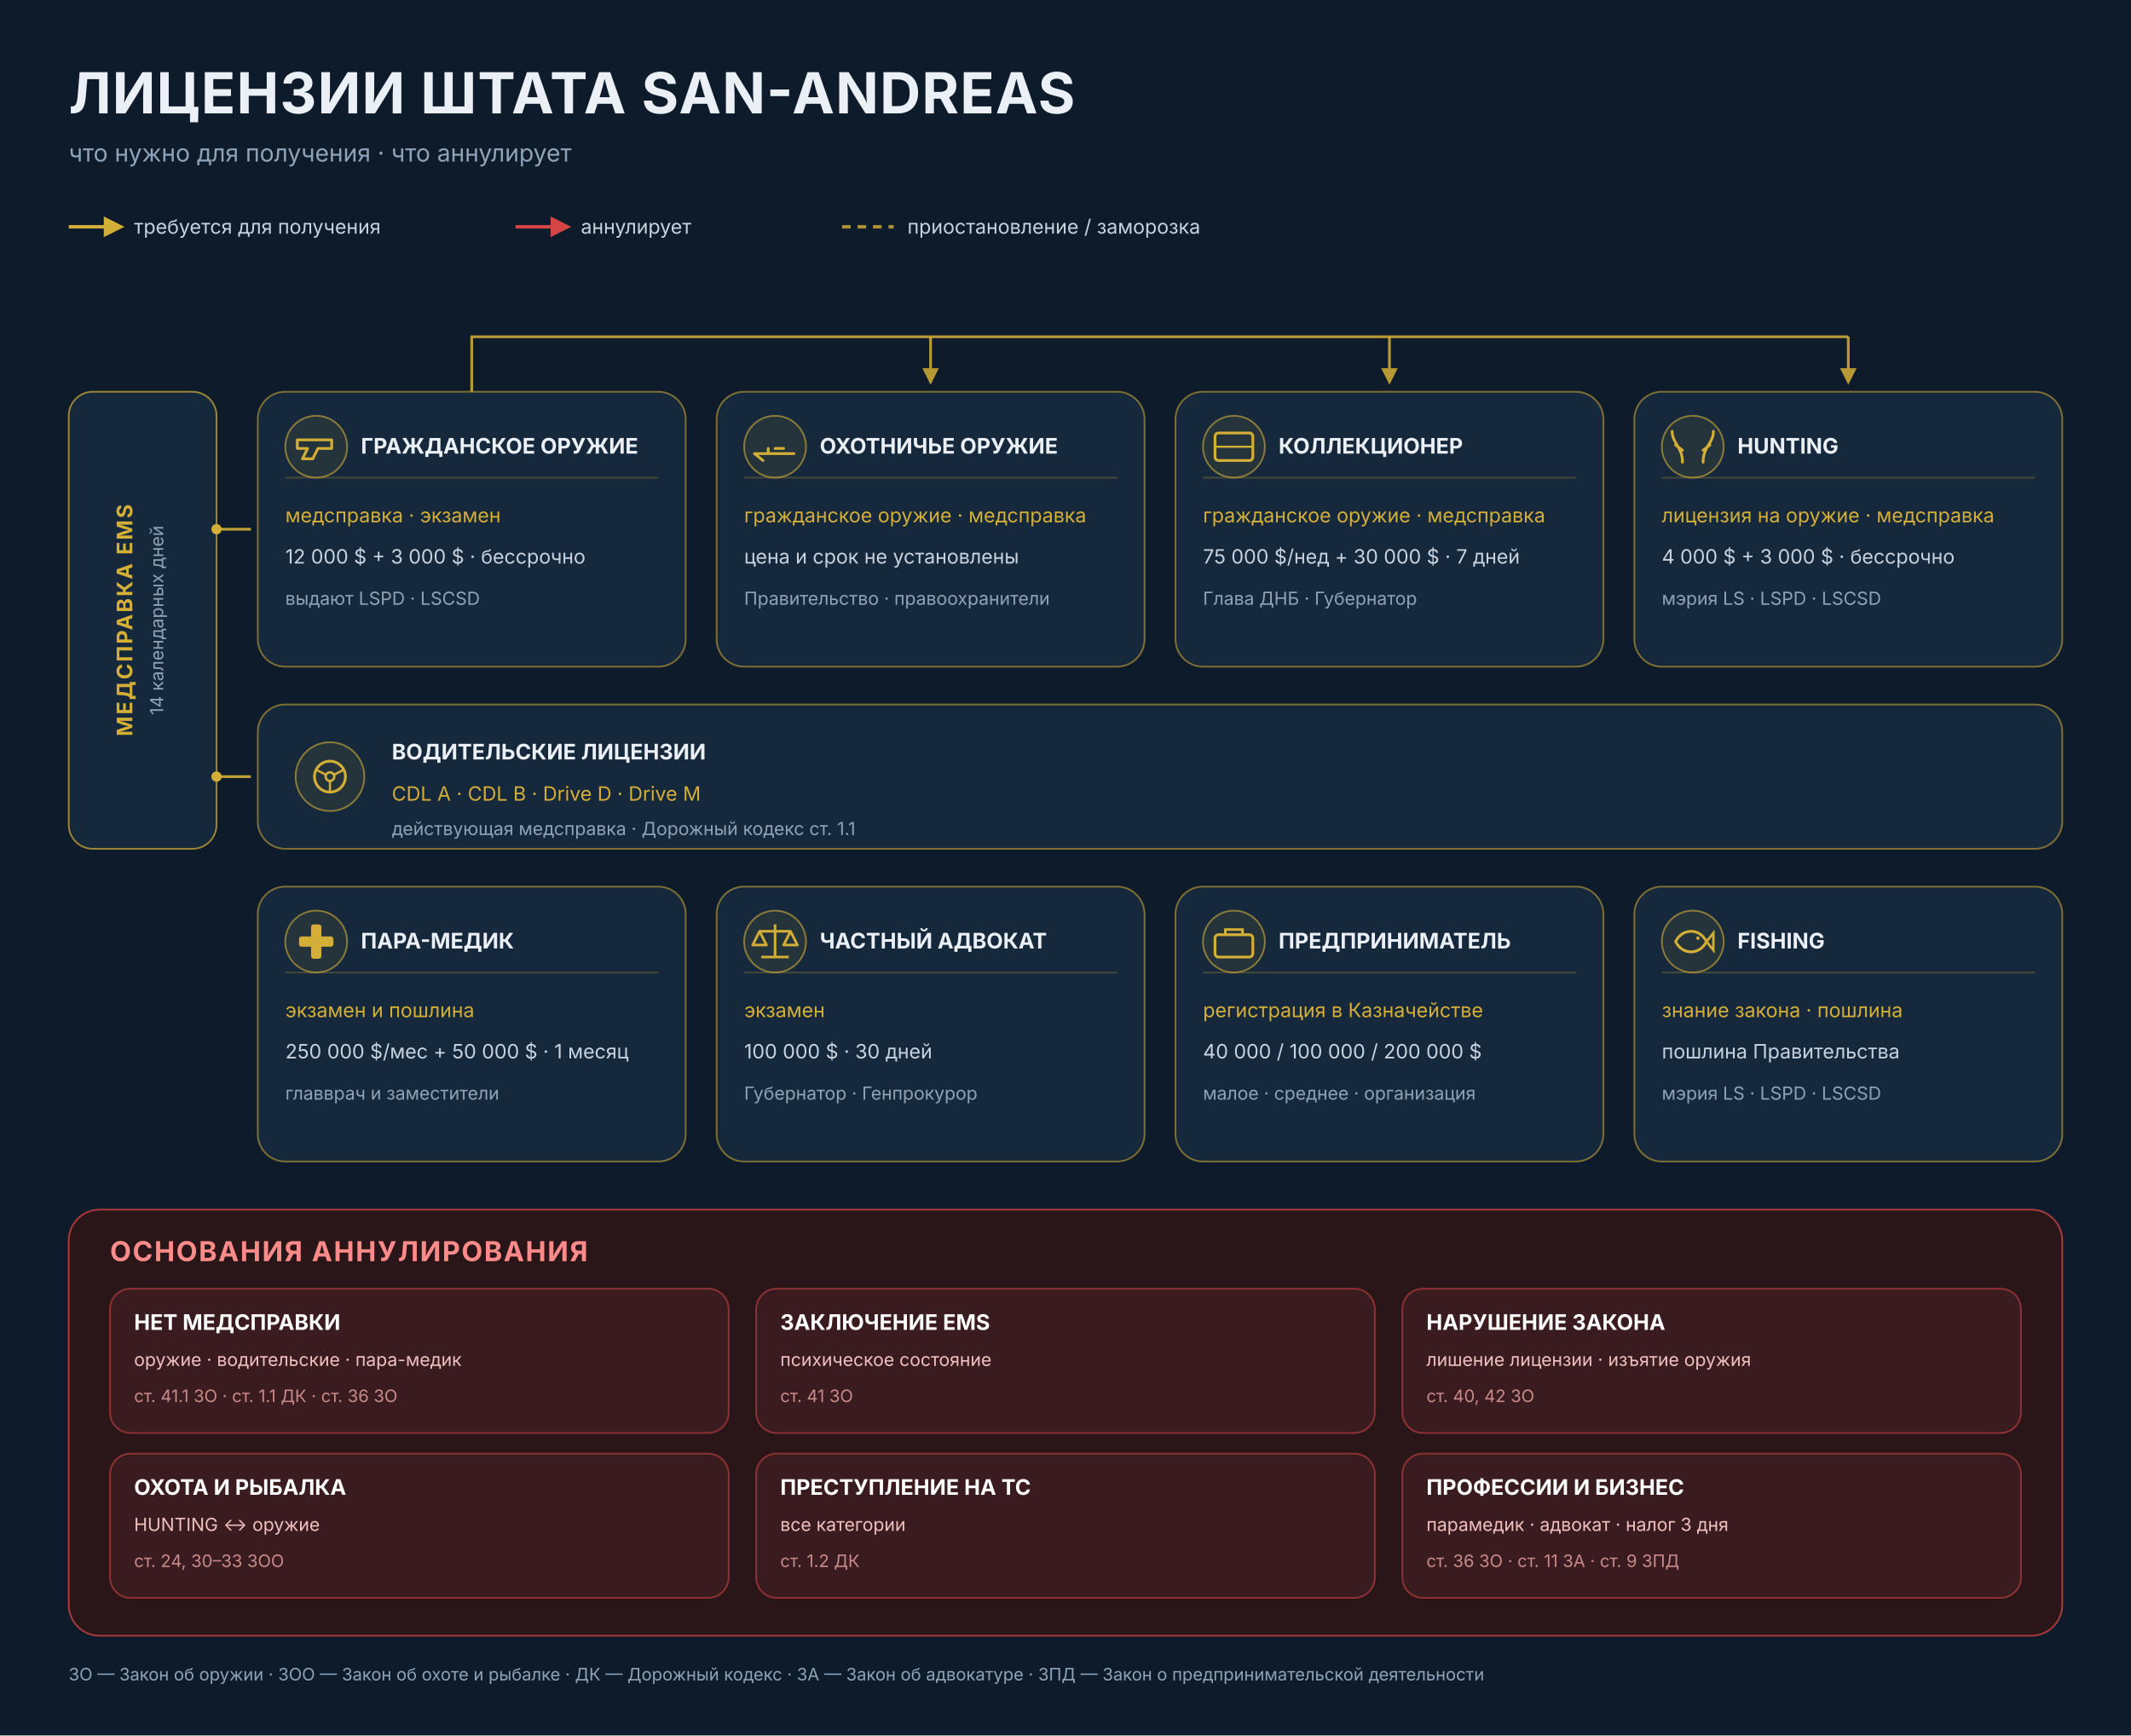
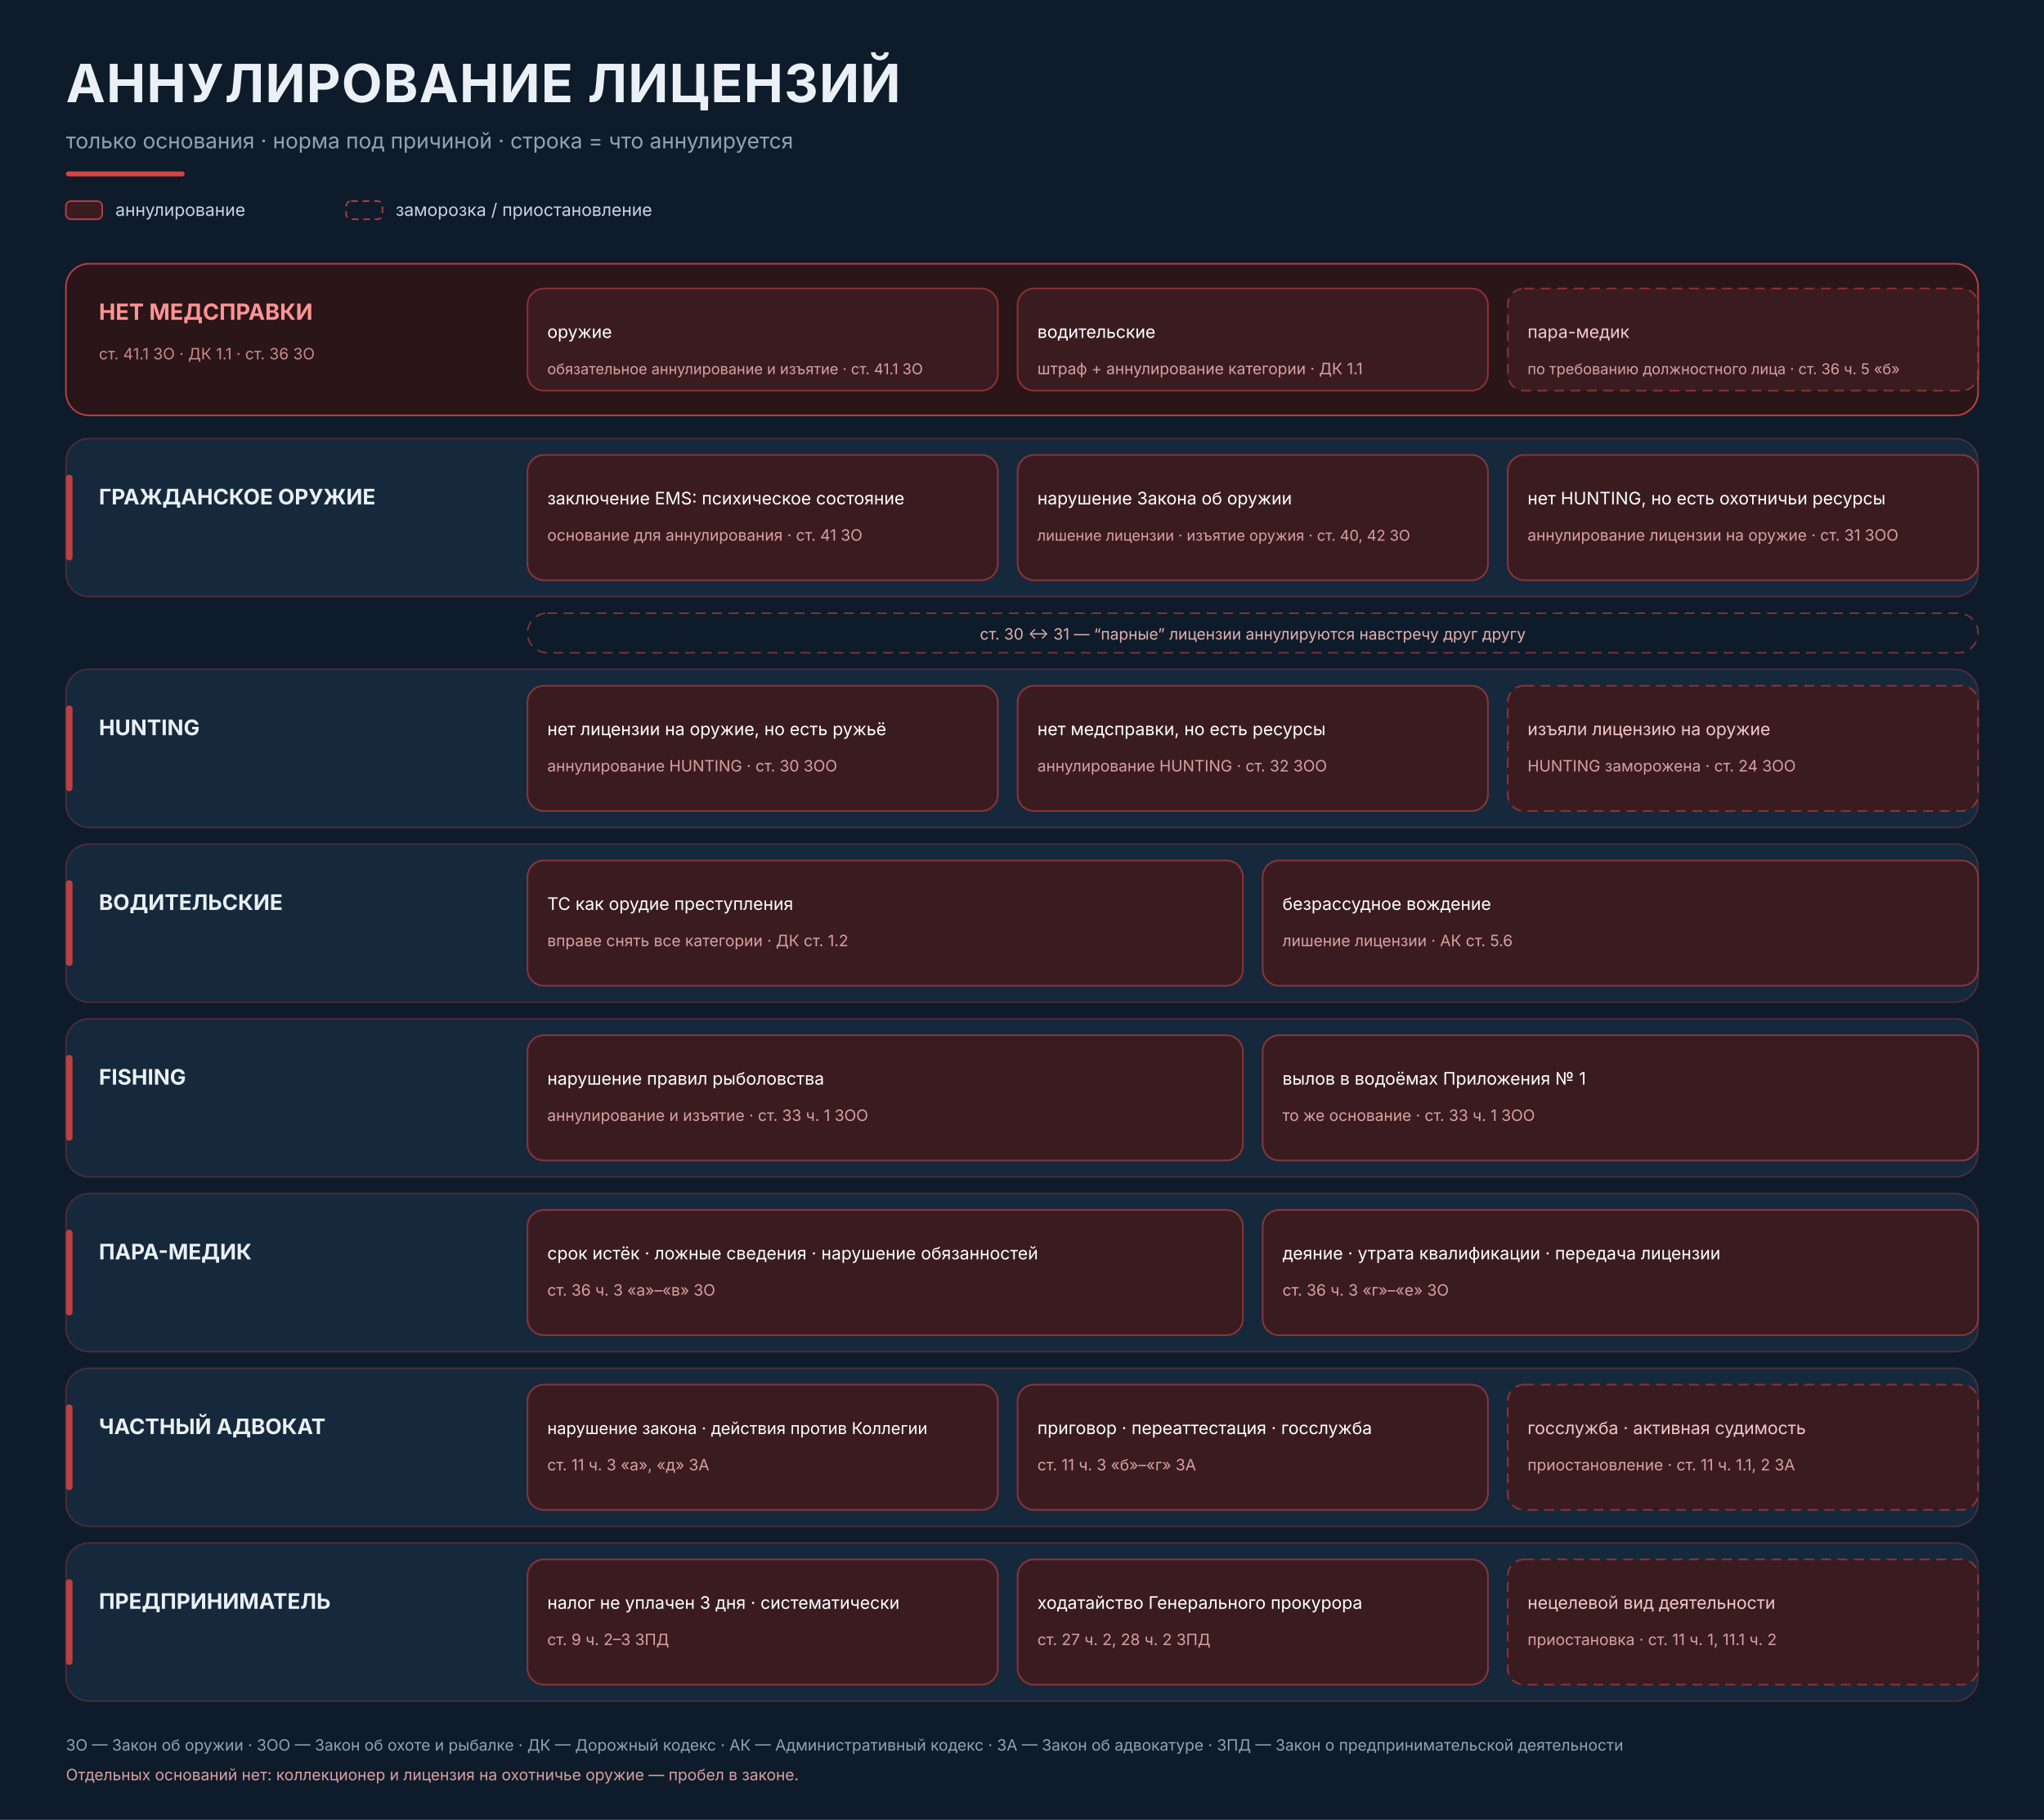
- <svg xmlns="http://www.w3.org/2000/svg" width="1240" height="1010" viewBox="0 0 1240 1010" font-family="Inter, Segoe UI, Arial, Helvetica, sans-serif">
-   <defs>
-     <marker id="ag" viewBox="0 0 10 10" refX="8" refY="5" markerWidth="6" markerHeight="6" orient="auto-start-reverse">
-       <path d="M0,0 L10,5 L0,10 z" fill="#D4AF37" />
-     </marker>
-     <marker id="ar" viewBox="0 0 10 10" refX="8" refY="5" markerWidth="6" markerHeight="6" orient="auto-start-reverse">
-       <path d="M0,0 L10,5 L0,10 z" fill="#D64545" />
-     </marker>
-   </defs>
-   <rect width="1240" height="1010" fill="#0E1B2A" />
-   <text x="40" y="66" font-size="33" fill="#EAF0F6" font-weight="bold" text-anchor="start" letter-spacing="0.6" opacity="1">ЛИЦЕНЗИИ ШТАТА SAN-ANDREAS</text>
-   <text x="40" y="94" font-size="14" fill="#8FA3B8" font-weight="normal" text-anchor="start" letter-spacing="0" opacity="1">что нужно для получения  ·  что аннулирует</text>
-   <line x1="40" y1="132" x2="70" y2="132" stroke="#D4AF37" stroke-width="2" marker-end="url(#ag)" />
-   <text x="78" y="136" font-size="11.5" fill="#C7D3E0" font-weight="normal" text-anchor="start" letter-spacing="0" opacity="1">требуется для получения</text>
-   <line x1="300" y1="132" x2="330" y2="132" stroke="#D64545" stroke-width="2" marker-end="url(#ar)" />
-   <text x="338" y="136" font-size="11.5" fill="#C7D3E0" font-weight="normal" text-anchor="start" letter-spacing="0" opacity="1">аннулирует</text>
-   <line x1="490" y1="132" x2="520" y2="132" stroke="#D4AF37" stroke-width="2" stroke-dasharray="5 4" opacity="0.8" />
-   <text x="528" y="136" font-size="11.5" fill="#C7D3E0" font-weight="normal" text-anchor="start" letter-spacing="0" opacity="1">приостановление / заморозка</text>
-   <rect x="40" y="228" width="86" height="266" rx="14" fill="#16283C" stroke="#D4AF37" stroke-opacity="0.7" />
-   <g transform="rotate(-90 83 361)">
-     <text x="83" y="355" font-size="12.5" fill="#D4AF37" text-anchor="middle" letter-spacing="1" font-weight="bold">МЕДСПРАВКА EMS</text>
-     <text x="83" y="373" font-size="10.5" fill="#8FA3B8" text-anchor="middle">14 календарных дней</text>
-   </g>
-   <line x1="126" y1="308" x2="146" y2="308" stroke="#D4AF37" stroke-width="1.6" opacity="0.9" />
-   <circle cx="126" cy="308" r="3" fill="#D4AF37" />
-   <line x1="126" y1="452" x2="146" y2="452" stroke="#D4AF37" stroke-width="1.6" opacity="0.9" />
-   <circle cx="126" cy="452" r="3" fill="#D4AF37" />
-   <path d="M 274.5 228 V 196 H 1075.5" fill="none" stroke="#D4AF37" stroke-width="1.6" opacity="0.85" />
-   <line x1="541.5" y1="196" x2="541.5" y2="222" stroke="#D4AF37" stroke-width="1.6" marker-end="url(#ag)" opacity="0.85" />
-   <line x1="808.5" y1="196" x2="808.5" y2="222" stroke="#D4AF37" stroke-width="1.6" marker-end="url(#ag)" opacity="0.85" />
-   <line x1="1075.5" y1="196" x2="1075.5" y2="222" stroke="#D4AF37" stroke-width="1.6" marker-end="url(#ag)" opacity="0.85" />
-   <rect x="150" y="228" width="249" height="160" rx="16" fill="#16283C" stroke="#D4AF37" stroke-opacity="0.55" />
-   <circle cx="184" cy="260" r="18" fill="#D4AF37" fill-opacity="0.08" stroke="#D4AF37" stroke-opacity="0.6" />
-   <g transform="translate(184,260)">
-     <path d="M -11 -4 H 9 V 1 H 1 L -2 7 H -8 L -5 1 H -11 Z" fill="none" stroke="#D4AF37" stroke-width="1.6" stroke-linejoin="round" />
-   </g>
-   <text x="210" y="264" font-size="12.5" fill="#EAF0F6" font-weight="bold" text-anchor="start" letter-spacing="0" opacity="1">ГРАЖДАНСКОЕ ОРУЖИЕ</text>
-   <line x1="166" y1="278" x2="383" y2="278" stroke="#D4AF37" stroke-opacity="0.25" />
-   <text x="166" y="304" font-size="11.5" fill="#D4AF37" font-weight="normal" text-anchor="start" letter-spacing="0" opacity="1">медсправка · экзамен</text>
-   <text x="166" y="328" font-size="11.5" fill="#C7D3E0" font-weight="normal" text-anchor="start" letter-spacing="0" opacity="1">12 000 $ + 3 000 $ · бессрочно</text>
-   <text x="166" y="352" font-size="10.5" fill="#8FA3B8" font-weight="normal" text-anchor="start" letter-spacing="0" opacity="1">выдают LSPD · LSCSD</text>
-   <rect x="417" y="228" width="249" height="160" rx="16" fill="#16283C" stroke="#D4AF37" stroke-opacity="0.55" />
-   <circle cx="451" cy="260" r="18" fill="#D4AF37" fill-opacity="0.08" stroke="#D4AF37" stroke-opacity="0.6" />
-   <g transform="translate(451,260)">
-     <path d="M -12 4 H 11 M -12 4 L -7 8 M -4 4 V 1 M 0 1 H 5" fill="none" stroke="#D4AF37" stroke-width="1.6" stroke-linecap="round" />
-   </g>
-   <text x="477" y="264" font-size="12.5" fill="#EAF0F6" font-weight="bold" text-anchor="start" letter-spacing="0" opacity="1">ОХОТНИЧЬЕ ОРУЖИЕ</text>
-   <line x1="433" y1="278" x2="650" y2="278" stroke="#D4AF37" stroke-opacity="0.25" />
-   <text x="433" y="304" font-size="11.5" fill="#D4AF37" font-weight="normal" text-anchor="start" letter-spacing="0" opacity="1">гражданское оружие · медсправка</text>
-   <text x="433" y="328" font-size="11.5" fill="#C7D3E0" font-weight="normal" text-anchor="start" letter-spacing="0" opacity="1">цена и срок не установлены</text>
-   <text x="433" y="352" font-size="10.5" fill="#8FA3B8" font-weight="normal" text-anchor="start" letter-spacing="0" opacity="1">Правительство · правоохранители</text>
-   <rect x="684" y="228" width="249" height="160" rx="16" fill="#16283C" stroke="#D4AF37" stroke-opacity="0.55" />
-   <circle cx="718" cy="260" r="18" fill="#D4AF37" fill-opacity="0.08" stroke="#D4AF37" stroke-opacity="0.6" />
-   <g transform="translate(718,260)">
-     <rect x="-11" y="-8" width="22" height="16" rx="2" fill="none" stroke="#D4AF37" stroke-width="1.6" />
-     <line x1="-11" y1="0" x2="11" y2="0" stroke="#D4AF37" stroke-width="1.2" />
-   </g>
-   <text x="744" y="264" font-size="12.5" fill="#EAF0F6" font-weight="bold" text-anchor="start" letter-spacing="0" opacity="1">КОЛЛЕКЦИОНЕР</text>
-   <line x1="700" y1="278" x2="917" y2="278" stroke="#D4AF37" stroke-opacity="0.25" />
-   <text x="700" y="304" font-size="11.5" fill="#D4AF37" font-weight="normal" text-anchor="start" letter-spacing="0" opacity="1">гражданское оружие · медсправка</text>
-   <text x="700" y="328" font-size="11.5" fill="#C7D3E0" font-weight="normal" text-anchor="start" letter-spacing="0" opacity="1">75 000 $/нед + 30 000 $ · 7 дней</text>
-   <text x="700" y="352" font-size="10.5" fill="#8FA3B8" font-weight="normal" text-anchor="start" letter-spacing="0" opacity="1">Глава ДНБ · Губернатор</text>
-   <rect x="951" y="228" width="249" height="160" rx="16" fill="#16283C" stroke="#D4AF37" stroke-opacity="0.55" />
-   <circle cx="985" cy="260" r="18" fill="#D4AF37" fill-opacity="0.08" stroke="#D4AF37" stroke-opacity="0.6" />
-   <g transform="translate(985,260)">
-     <path d="M -6 9 C -6 0 -12 -2 -12 -9 M -6 2 L -10 -1 M 6 9 C 6 0 12 -2 12 -9 M 6 2 L 10 -1" fill="none" stroke="#D4AF37" stroke-width="1.6" stroke-linecap="round" />
-   </g>
-   <text x="1011" y="264" font-size="12.5" fill="#EAF0F6" font-weight="bold" text-anchor="start" letter-spacing="0" opacity="1">HUNTING</text>
-   <line x1="967" y1="278" x2="1184" y2="278" stroke="#D4AF37" stroke-opacity="0.25" />
-   <text x="967" y="304" font-size="11.5" fill="#D4AF37" font-weight="normal" text-anchor="start" letter-spacing="0" opacity="1">лицензия на оружие · медсправка</text>
-   <text x="967" y="328" font-size="11.5" fill="#C7D3E0" font-weight="normal" text-anchor="start" letter-spacing="0" opacity="1">4 000 $ + 3 000 $ · бессрочно</text>
-   <text x="967" y="352" font-size="10.5" fill="#8FA3B8" font-weight="normal" text-anchor="start" letter-spacing="0" opacity="1">мэрия LS · LSPD · LSCSD</text>
-   <rect x="150" y="410" width="1050" height="84" rx="16" fill="#16283C" stroke="#D4AF37" stroke-opacity="0.55" />
-   <circle cx="192" cy="452.0" r="20" fill="#D4AF37" fill-opacity="0.08" stroke="#D4AF37" stroke-opacity="0.6" />
-   <g transform="translate(192,452.0)">
-     <circle cx="0" cy="0" r="9" fill="none" stroke="#D4AF37" stroke-width="1.6" />
-     <circle cx="0" cy="0" r="2.5" fill="none" stroke="#D4AF37" stroke-width="1.4" />
-     <path d="M 0 2.5 V 9 M -2.2 -1 L -8 -4 M 2.2 -1 L 8 -4" stroke="#D4AF37" stroke-width="1.3" />
-   </g>
-   <text x="228" y="442" font-size="12.5" fill="#EAF0F6" font-weight="bold" text-anchor="start" letter-spacing="0" opacity="1">ВОДИТЕЛЬСКИЕ ЛИЦЕНЗИИ</text>
-   <text x="228" y="466" font-size="11.5" fill="#D4AF37" font-weight="normal" text-anchor="start" letter-spacing="0" opacity="1">CDL A · CDL B · Drive D · Drive M</text>
-   <text x="228" y="486" font-size="10.5" fill="#8FA3B8" font-weight="normal" text-anchor="start" letter-spacing="0" opacity="1">действующая медсправка · Дорожный кодекс ст. 1.1</text>
-   <rect x="150" y="516" width="249" height="160" rx="16" fill="#16283C" stroke="#D4AF37" stroke-opacity="0.55" />
-   <circle cx="184" cy="548" r="18" fill="#D4AF37" fill-opacity="0.08" stroke="#D4AF37" stroke-opacity="0.6" />
-   <g transform="translate(184,548)">
-     <rect x="-3" y="-10" width="6" height="20" rx="1.5" fill="#D4AF37" />
-     <rect x="-10" y="-3" width="20" height="6" rx="1.5" fill="#D4AF37" />
-   </g>
-   <text x="210" y="552" font-size="12.5" fill="#EAF0F6" font-weight="bold" text-anchor="start" letter-spacing="0" opacity="1">ПАРА-МЕДИК</text>
-   <line x1="166" y1="566" x2="383" y2="566" stroke="#D4AF37" stroke-opacity="0.25" />
-   <text x="166" y="592" font-size="11.5" fill="#D4AF37" font-weight="normal" text-anchor="start" letter-spacing="0" opacity="1">экзамен и пошлина</text>
-   <text x="166" y="616" font-size="11.5" fill="#C7D3E0" font-weight="normal" text-anchor="start" letter-spacing="0" opacity="1">250 000 $/мес + 50 000 $ · 1 месяц</text>
-   <text x="166" y="640" font-size="10.5" fill="#8FA3B8" font-weight="normal" text-anchor="start" letter-spacing="0" opacity="1">главврач и заместители</text>
-   <rect x="417" y="516" width="249" height="160" rx="16" fill="#16283C" stroke="#D4AF37" stroke-opacity="0.55" />
-   <circle cx="451" cy="548" r="18" fill="#D4AF37" fill-opacity="0.08" stroke="#D4AF37" stroke-opacity="0.6" />
-   <g transform="translate(451,548)">
-     <path d="M 0 -10 V 9 M -8 9 H 8 M -9 -6 H 9 M -9 -6 L -13 2 H -5 Z M 9 -6 L 5 2 H 13 Z" fill="none" stroke="#D4AF37" stroke-width="1.5" stroke-linejoin="round" />
-   </g>
-   <text x="477" y="552" font-size="12.5" fill="#EAF0F6" font-weight="bold" text-anchor="start" letter-spacing="0" opacity="1">ЧАСТНЫЙ АДВОКАТ</text>
-   <line x1="433" y1="566" x2="650" y2="566" stroke="#D4AF37" stroke-opacity="0.25" />
-   <text x="433" y="592" font-size="11.5" fill="#D4AF37" font-weight="normal" text-anchor="start" letter-spacing="0" opacity="1">экзамен</text>
-   <text x="433" y="616" font-size="11.5" fill="#C7D3E0" font-weight="normal" text-anchor="start" letter-spacing="0" opacity="1">100 000 $ · 30 дней</text>
-   <text x="433" y="640" font-size="10.5" fill="#8FA3B8" font-weight="normal" text-anchor="start" letter-spacing="0" opacity="1">Губернатор · Генпрокурор</text>
-   <rect x="684" y="516" width="249" height="160" rx="16" fill="#16283C" stroke="#D4AF37" stroke-opacity="0.55" />
-   <circle cx="718" cy="548" r="18" fill="#D4AF37" fill-opacity="0.08" stroke="#D4AF37" stroke-opacity="0.6" />
-   <g transform="translate(718,548)">
-     <rect x="-11" y="-4" width="22" height="13" rx="2" fill="none" stroke="#D4AF37" stroke-width="1.6" />
-     <path d="M -5 -4 V -7 H 5 V -4" fill="none" stroke="#D4AF37" stroke-width="1.5" />
-   </g>
-   <text x="744" y="552" font-size="12.5" fill="#EAF0F6" font-weight="bold" text-anchor="start" letter-spacing="0" opacity="1">ПРЕДПРИНИМАТЕЛЬ</text>
-   <line x1="700" y1="566" x2="917" y2="566" stroke="#D4AF37" stroke-opacity="0.25" />
-   <text x="700" y="592" font-size="11.5" fill="#D4AF37" font-weight="normal" text-anchor="start" letter-spacing="0" opacity="1">регистрация в Казначействе</text>
-   <text x="700" y="616" font-size="11.5" fill="#C7D3E0" font-weight="normal" text-anchor="start" letter-spacing="0" opacity="1">40 000 / 100 000 / 200 000 $</text>
-   <text x="700" y="640" font-size="10.5" fill="#8FA3B8" font-weight="normal" text-anchor="start" letter-spacing="0" opacity="1">малое · среднее · организация</text>
-   <rect x="951" y="516" width="249" height="160" rx="16" fill="#16283C" stroke="#D4AF37" stroke-opacity="0.55" />
-   <circle cx="985" cy="548" r="18" fill="#D4AF37" fill-opacity="0.08" stroke="#D4AF37" stroke-opacity="0.6" />
-   <g transform="translate(985,548)">
-     <path d="M -10 0 C -6 -8 4 -8 8 0 C 4 8 -6 8 -10 0 Z" fill="none" stroke="#D4AF37" stroke-width="1.6" />
-     <path d="M 8 0 L 12 -5 V 5 Z" fill="none" stroke="#D4AF37" stroke-width="1.4" />
-     <circle cx="3" cy="-2" r="1" fill="#D4AF37" />
-   </g>
-   <text x="1011" y="552" font-size="12.5" fill="#EAF0F6" font-weight="bold" text-anchor="start" letter-spacing="0" opacity="1">FISHING</text>
-   <line x1="967" y1="566" x2="1184" y2="566" stroke="#D4AF37" stroke-opacity="0.25" />
-   <text x="967" y="592" font-size="11.5" fill="#D4AF37" font-weight="normal" text-anchor="start" letter-spacing="0" opacity="1">знание закона · пошлина</text>
-   <text x="967" y="616" font-size="11.5" fill="#C7D3E0" font-weight="normal" text-anchor="start" letter-spacing="0" opacity="1">пошлина Правительства</text>
-   <text x="967" y="640" font-size="10.5" fill="#8FA3B8" font-weight="normal" text-anchor="start" letter-spacing="0" opacity="1">мэрия LS · LSPD · LSCSD</text>
-   <rect x="40" y="704" width="1160" height="248" rx="18" fill="#2A1518" stroke="#D64545" stroke-opacity="0.75" />
-   <text x="64" y="734" font-size="16" fill="#FF8A8A" font-weight="bold" text-anchor="start" letter-spacing="0.8" opacity="1">ОСНОВАНИЯ АННУЛИРОВАНИЯ</text>
-   <rect x="64.0" y="750" width="360.0" height="84" rx="12" fill="#3A1C20" stroke="#D64545" stroke-opacity="0.55" />
-   <text x="78.0" y="774" font-size="12.5" fill="#FFFFFF" font-weight="bold" text-anchor="start" letter-spacing="0" opacity="1">НЕТ МЕДСПРАВКИ</text>
-   <text x="78.0" y="795" font-size="10.5" fill="#F0C0C0" font-weight="normal" text-anchor="start" letter-spacing="0" opacity="1">оружие · водительские · пара-медик</text>
-   <text x="78.0" y="816" font-size="10" fill="#C98A8A" font-weight="normal" text-anchor="start" letter-spacing="0" opacity="1">ст. 41.1 ЗО · ст. 1.1 ДК · ст. 36 ЗО</text>
-   <rect x="440.0" y="750" width="360.0" height="84" rx="12" fill="#3A1C20" stroke="#D64545" stroke-opacity="0.55" />
-   <text x="454.0" y="774" font-size="12.5" fill="#FFFFFF" font-weight="bold" text-anchor="start" letter-spacing="0" opacity="1">ЗАКЛЮЧЕНИЕ EMS</text>
-   <text x="454.0" y="795" font-size="10.5" fill="#F0C0C0" font-weight="normal" text-anchor="start" letter-spacing="0" opacity="1">психическое состояние</text>
-   <text x="454.0" y="816" font-size="10" fill="#C98A8A" font-weight="normal" text-anchor="start" letter-spacing="0" opacity="1">ст. 41 ЗО</text>
-   <rect x="816.0" y="750" width="360.0" height="84" rx="12" fill="#3A1C20" stroke="#D64545" stroke-opacity="0.55" />
-   <text x="830.0" y="774" font-size="12.5" fill="#FFFFFF" font-weight="bold" text-anchor="start" letter-spacing="0" opacity="1">НАРУШЕНИЕ ЗАКОНА</text>
-   <text x="830.0" y="795" font-size="10.5" fill="#F0C0C0" font-weight="normal" text-anchor="start" letter-spacing="0" opacity="1">лишение лицензии · изъятие оружия</text>
-   <text x="830.0" y="816" font-size="10" fill="#C98A8A" font-weight="normal" text-anchor="start" letter-spacing="0" opacity="1">ст. 40, 42 ЗО</text>
-   <rect x="64.0" y="846" width="360.0" height="84" rx="12" fill="#3A1C20" stroke="#D64545" stroke-opacity="0.55" />
-   <text x="78.0" y="870" font-size="12.5" fill="#FFFFFF" font-weight="bold" text-anchor="start" letter-spacing="0" opacity="1">ОХОТА И РЫБАЛКА</text>
-   <text x="78.0" y="891" font-size="10.5" fill="#F0C0C0" font-weight="normal" text-anchor="start" letter-spacing="0" opacity="1">HUNTING ↔ оружие</text>
-   <text x="78.0" y="912" font-size="10" fill="#C98A8A" font-weight="normal" text-anchor="start" letter-spacing="0" opacity="1">ст. 24, 30–33 ЗОО</text>
-   <rect x="440.0" y="846" width="360.0" height="84" rx="12" fill="#3A1C20" stroke="#D64545" stroke-opacity="0.55" />
-   <text x="454.0" y="870" font-size="12.5" fill="#FFFFFF" font-weight="bold" text-anchor="start" letter-spacing="0" opacity="1">ПРЕСТУПЛЕНИЕ НА ТС</text>
-   <text x="454.0" y="891" font-size="10.5" fill="#F0C0C0" font-weight="normal" text-anchor="start" letter-spacing="0" opacity="1">все категории</text>
-   <text x="454.0" y="912" font-size="10" fill="#C98A8A" font-weight="normal" text-anchor="start" letter-spacing="0" opacity="1">ст. 1.2 ДК</text>
-   <rect x="816.0" y="846" width="360.0" height="84" rx="12" fill="#3A1C20" stroke="#D64545" stroke-opacity="0.55" />
-   <text x="830.0" y="870" font-size="12.5" fill="#FFFFFF" font-weight="bold" text-anchor="start" letter-spacing="0" opacity="1">ПРОФЕССИИ И БИЗНЕС</text>
-   <text x="830.0" y="891" font-size="10.5" fill="#F0C0C0" font-weight="normal" text-anchor="start" letter-spacing="0" opacity="1">парамедик · адвокат · налог 3 дня</text>
-   <text x="830.0" y="912" font-size="10" fill="#C98A8A" font-weight="normal" text-anchor="start" letter-spacing="0" opacity="1">ст. 36 ЗО · ст. 11 ЗА · ст. 9 ЗПД</text>
-   <text x="40" y="978" font-size="10" fill="#8FA3B8" font-weight="normal" text-anchor="start" letter-spacing="0" opacity="1">ЗО — Закон об оружии · ЗОО — Закон об охоте и рыбалке · ДК — Дорожный кодекс · ЗА — Закон об адвокатуре · ЗПД — Закон о предпринимательской деятельности</text>
+ <svg xmlns="http://www.w3.org/2000/svg" width="1240" height="1104" viewBox="0 0 1240 1104" font-family="Inter, Segoe UI, Arial, Helvetica, sans-serif">
+   <rect width="1240" height="1104" fill="#0E1B2A" />
+   <text x="40" y="62" font-size="32" fill="#EAF0F6" font-weight="bold" text-anchor="start" letter-spacing="0.6" opacity="1">АННУЛИРОВАНИЕ ЛИЦЕНЗИЙ</text>
+   <text x="40" y="90" font-size="13" fill="#8FA3B8" font-weight="normal" text-anchor="start" letter-spacing="0" opacity="1">только основания · норма под причиной · строка = что аннулируется</text>
+   <rect x="40" y="104" width="72" height="3" rx="1.5" fill="#D64545" />
+   <rect x="40" y="122" width="22" height="11" rx="3" fill="#3A1C20" stroke="#D64545" stroke-opacity="0.8" />
+   <text x="70" y="131" font-size="10.5" fill="#C7D3E0" font-weight="normal" text-anchor="start" letter-spacing="0" opacity="1">аннулирование</text>
+   <rect x="210" y="122" width="22" height="11" rx="3" fill="none" stroke="#D64545" stroke-opacity="0.8" stroke-dasharray="4 3" />
+   <text x="240" y="131" font-size="10.5" fill="#C7D3E0" font-weight="normal" text-anchor="start" letter-spacing="0" opacity="1">заморозка / приостановление</text>
+   <rect x="40" y="160" width="1160" height="92" rx="14" fill="#2A1518" stroke="#D64545" stroke-opacity="0.85" />
+   <text x="60" y="194" font-size="13.5" fill="#FF9494" font-weight="bold" text-anchor="start" letter-spacing="0" opacity="1">НЕТ МЕДСПРАВКИ</text>
+   <text x="60" y="218" font-size="9.5" fill="#C98A8A" font-weight="normal" text-anchor="start" letter-spacing="0" opacity="1">ст. 41.1 ЗО · ДК 1.1 · ст. 36 ЗО</text>
+   <rect x="320.0" y="175" width="285.333" height="62" rx="10" fill="#3A1C20" stroke="#D64545" stroke-opacity="0.55" />
+   <text x="332.0" y="205" font-size="10.5" fill="#FFFFFF" font-weight="normal" text-anchor="start" letter-spacing="0" opacity="1">оружие</text>
+   <text x="332.0" y="227" font-size="9.0" fill="#D9A0A0" font-weight="normal" text-anchor="start" letter-spacing="0" opacity="1">обязательное аннулирование и изъятие · ст. 41.1 ЗО</text>
+   <rect x="617.333" y="175" width="285.333" height="62" rx="10" fill="#3A1C20" stroke="#D64545" stroke-opacity="0.55" />
+   <text x="629.333" y="205" font-size="10.5" fill="#FFFFFF" font-weight="normal" text-anchor="start" letter-spacing="0" opacity="1">водительские</text>
+   <text x="629.333" y="227" font-size="9.5" fill="#D9A0A0" font-weight="normal" text-anchor="start" letter-spacing="0" opacity="1">штраф + аннулирование категории · ДК 1.1</text>
+   <rect x="914.667" y="175" width="285.333" height="62" rx="10" fill="#3A1C20" stroke="#D64545" stroke-opacity="0.55" stroke-dasharray="6 4" />
+   <text x="926.667" y="205" font-size="10.5" fill="#F3C7C7" font-weight="normal" text-anchor="start" letter-spacing="0" opacity="1">пара-медик</text>
+   <text x="926.667" y="227" font-size="9.0" fill="#D9A0A0" font-weight="normal" text-anchor="start" letter-spacing="0" opacity="1">по требованию должностного лица · ст. 36 ч. 5 «б»</text>
+   <rect x="40" y="266" width="1160" height="96" rx="14" fill="#16283C" stroke="#D64545" stroke-opacity="0.28" />
+   <rect x="40" y="288" width="4" height="52" rx="2" fill="#D64545" fill-opacity="0.85" />
+   <text x="60" y="306" font-size="13" fill="#EAF0F6" font-weight="bold" text-anchor="start" letter-spacing="0" opacity="1">ГРАЖДАНСКОЕ ОРУЖИЕ</text>
+   <rect x="320.0" y="276" width="285.333" height="76" rx="10" fill="#3A1C20" stroke="#D64545" stroke-opacity="0.55" />
+   <text x="332.0" y="306" font-size="10.5" fill="#FFFFFF" font-weight="normal" text-anchor="start" letter-spacing="0" opacity="1">заключение EMS: психическое состояние</text>
+   <text x="332.0" y="328" font-size="9.5" fill="#D9A0A0" font-weight="normal" text-anchor="start" letter-spacing="0" opacity="1">основание для аннулирования · ст. 41 ЗО</text>
+   <rect x="617.333" y="276" width="285.333" height="76" rx="10" fill="#3A1C20" stroke="#D64545" stroke-opacity="0.55" />
+   <text x="629.333" y="306" font-size="10.5" fill="#FFFFFF" font-weight="normal" text-anchor="start" letter-spacing="0" opacity="1">нарушение Закона об оружии</text>
+   <text x="629.333" y="328" font-size="9.0" fill="#D9A0A0" font-weight="normal" text-anchor="start" letter-spacing="0" opacity="1">лишение лицензии · изъятие оружия · ст. 40, 42 ЗО</text>
+   <rect x="914.667" y="276" width="285.333" height="76" rx="10" fill="#3A1C20" stroke="#D64545" stroke-opacity="0.55" />
+   <text x="926.667" y="306" font-size="10.5" fill="#FFFFFF" font-weight="normal" text-anchor="start" letter-spacing="0" opacity="1">нет HUNTING, но есть охотничьи ресурсы</text>
+   <text x="926.667" y="328" font-size="9.5" fill="#D9A0A0" font-weight="normal" text-anchor="start" letter-spacing="0" opacity="1">аннулирование лицензии на оружие · ст. 31 ЗОО</text>
+   <rect x="320" y="372" width="880" height="24" rx="12" fill="none" stroke="#D64545" stroke-opacity="0.55" stroke-dasharray="6 4" />
+   <text x="760.0" y="388" font-size="9.5" fill="#E2AFAF" font-weight="normal" text-anchor="middle" letter-spacing="0" opacity="1">ст. 30 ↔ 31 — “парные” лицензии аннулируются навстречу друг другу</text>
+   <rect x="40" y="406" width="1160" height="96" rx="14" fill="#16283C" stroke="#D64545" stroke-opacity="0.28" />
+   <rect x="40" y="428" width="4" height="52" rx="2" fill="#D64545" fill-opacity="0.85" />
+   <text x="60" y="446" font-size="13" fill="#EAF0F6" font-weight="bold" text-anchor="start" letter-spacing="0" opacity="1">HUNTING</text>
+   <rect x="320.0" y="416" width="285.333" height="76" rx="10" fill="#3A1C20" stroke="#D64545" stroke-opacity="0.55" />
+   <text x="332.0" y="446" font-size="10.5" fill="#FFFFFF" font-weight="normal" text-anchor="start" letter-spacing="0" opacity="1">нет лицензии на оружие, но есть ружьё</text>
+   <text x="332.0" y="468" font-size="9.5" fill="#D9A0A0" font-weight="normal" text-anchor="start" letter-spacing="0" opacity="1">аннулирование HUNTING · ст. 30 ЗОО</text>
+   <rect x="617.333" y="416" width="285.333" height="76" rx="10" fill="#3A1C20" stroke="#D64545" stroke-opacity="0.55" />
+   <text x="629.333" y="446" font-size="10.5" fill="#FFFFFF" font-weight="normal" text-anchor="start" letter-spacing="0" opacity="1">нет медсправки, но есть ресурсы</text>
+   <text x="629.333" y="468" font-size="9.5" fill="#D9A0A0" font-weight="normal" text-anchor="start" letter-spacing="0" opacity="1">аннулирование HUNTING · ст. 32 ЗОО</text>
+   <rect x="914.667" y="416" width="285.333" height="76" rx="10" fill="#3A1C20" stroke="#D64545" stroke-opacity="0.55" stroke-dasharray="6 4" />
+   <text x="926.667" y="446" font-size="10.5" fill="#F3C7C7" font-weight="normal" text-anchor="start" letter-spacing="0" opacity="1">изъяли лицензию на оружие</text>
+   <text x="926.667" y="468" font-size="9.5" fill="#D9A0A0" font-weight="normal" text-anchor="start" letter-spacing="0" opacity="1">HUNTING заморожена · ст. 24 ЗОО</text>
+   <rect x="40" y="512" width="1160" height="96" rx="14" fill="#16283C" stroke="#D64545" stroke-opacity="0.28" />
+   <rect x="40" y="534" width="4" height="52" rx="2" fill="#D64545" fill-opacity="0.85" />
+   <text x="60" y="552" font-size="13" fill="#EAF0F6" font-weight="bold" text-anchor="start" letter-spacing="0" opacity="1">ВОДИТЕЛЬСКИЕ</text>
+   <rect x="320.0" y="522" width="434.0" height="76" rx="10" fill="#3A1C20" stroke="#D64545" stroke-opacity="0.55" />
+   <text x="332.0" y="552" font-size="10.5" fill="#FFFFFF" font-weight="normal" text-anchor="start" letter-spacing="0" opacity="1">ТС как орудие преступления</text>
+   <text x="332.0" y="574" font-size="9.5" fill="#D9A0A0" font-weight="normal" text-anchor="start" letter-spacing="0" opacity="1">вправе снять все категории · ДК ст. 1.2</text>
+   <rect x="766.0" y="522" width="434.0" height="76" rx="10" fill="#3A1C20" stroke="#D64545" stroke-opacity="0.55" />
+   <text x="778.0" y="552" font-size="10.5" fill="#FFFFFF" font-weight="normal" text-anchor="start" letter-spacing="0" opacity="1">безрассудное вождение</text>
+   <text x="778.0" y="574" font-size="9.5" fill="#D9A0A0" font-weight="normal" text-anchor="start" letter-spacing="0" opacity="1">лишение лицензии · АК ст. 5.6</text>
+   <rect x="40" y="618" width="1160" height="96" rx="14" fill="#16283C" stroke="#D64545" stroke-opacity="0.28" />
+   <rect x="40" y="640" width="4" height="52" rx="2" fill="#D64545" fill-opacity="0.85" />
+   <text x="60" y="658" font-size="13" fill="#EAF0F6" font-weight="bold" text-anchor="start" letter-spacing="0" opacity="1">FISHING</text>
+   <rect x="320.0" y="628" width="434.0" height="76" rx="10" fill="#3A1C20" stroke="#D64545" stroke-opacity="0.55" />
+   <text x="332.0" y="658" font-size="10.5" fill="#FFFFFF" font-weight="normal" text-anchor="start" letter-spacing="0" opacity="1">нарушение правил рыболовства</text>
+   <text x="332.0" y="680" font-size="9.5" fill="#D9A0A0" font-weight="normal" text-anchor="start" letter-spacing="0" opacity="1">аннулирование и изъятие · ст. 33 ч. 1 ЗОО</text>
+   <rect x="766.0" y="628" width="434.0" height="76" rx="10" fill="#3A1C20" stroke="#D64545" stroke-opacity="0.55" />
+   <text x="778.0" y="658" font-size="10.5" fill="#FFFFFF" font-weight="normal" text-anchor="start" letter-spacing="0" opacity="1">вылов в водоёмах Приложения № 1</text>
+   <text x="778.0" y="680" font-size="9.5" fill="#D9A0A0" font-weight="normal" text-anchor="start" letter-spacing="0" opacity="1">то же основание · ст. 33 ч. 1 ЗОО</text>
+   <rect x="40" y="724" width="1160" height="96" rx="14" fill="#16283C" stroke="#D64545" stroke-opacity="0.28" />
+   <rect x="40" y="746" width="4" height="52" rx="2" fill="#D64545" fill-opacity="0.85" />
+   <text x="60" y="764" font-size="13" fill="#EAF0F6" font-weight="bold" text-anchor="start" letter-spacing="0" opacity="1">ПАРА-МЕДИК</text>
+   <rect x="320.0" y="734" width="434.0" height="76" rx="10" fill="#3A1C20" stroke="#D64545" stroke-opacity="0.55" />
+   <text x="332.0" y="764" font-size="10.5" fill="#FFFFFF" font-weight="normal" text-anchor="start" letter-spacing="0" opacity="1">срок истёк · ложные сведения · нарушение обязанностей</text>
+   <text x="332.0" y="786" font-size="9.5" fill="#D9A0A0" font-weight="normal" text-anchor="start" letter-spacing="0" opacity="1">ст. 36 ч. 3 «а»–«в» ЗО</text>
+   <rect x="766.0" y="734" width="434.0" height="76" rx="10" fill="#3A1C20" stroke="#D64545" stroke-opacity="0.55" />
+   <text x="778.0" y="764" font-size="10.5" fill="#FFFFFF" font-weight="normal" text-anchor="start" letter-spacing="0" opacity="1">деяние · утрата квалификации · передача лицензии</text>
+   <text x="778.0" y="786" font-size="9.5" fill="#D9A0A0" font-weight="normal" text-anchor="start" letter-spacing="0" opacity="1">ст. 36 ч. 3 «г»–«е» ЗО</text>
+   <rect x="40" y="830" width="1160" height="96" rx="14" fill="#16283C" stroke="#D64545" stroke-opacity="0.28" />
+   <rect x="40" y="852" width="4" height="52" rx="2" fill="#D64545" fill-opacity="0.85" />
+   <text x="60" y="870" font-size="13" fill="#EAF0F6" font-weight="bold" text-anchor="start" letter-spacing="0" opacity="1">ЧАСТНЫЙ АДВОКАТ</text>
+   <rect x="320.0" y="840" width="285.333" height="76" rx="10" fill="#3A1C20" stroke="#D64545" stroke-opacity="0.55" />
+   <text x="332.0" y="870" font-size="10.0" fill="#FFFFFF" font-weight="normal" text-anchor="start" letter-spacing="0" opacity="1">нарушение закона · действия против Коллегии</text>
+   <text x="332.0" y="892" font-size="9.5" fill="#D9A0A0" font-weight="normal" text-anchor="start" letter-spacing="0" opacity="1">ст. 11 ч. 3 «а», «д» ЗА</text>
+   <rect x="617.333" y="840" width="285.333" height="76" rx="10" fill="#3A1C20" stroke="#D64545" stroke-opacity="0.55" />
+   <text x="629.333" y="870" font-size="10.5" fill="#FFFFFF" font-weight="normal" text-anchor="start" letter-spacing="0" opacity="1">приговор · переаттестация · госслужба</text>
+   <text x="629.333" y="892" font-size="9.5" fill="#D9A0A0" font-weight="normal" text-anchor="start" letter-spacing="0" opacity="1">ст. 11 ч. 3 «б»–«г» ЗА</text>
+   <rect x="914.667" y="840" width="285.333" height="76" rx="10" fill="#3A1C20" stroke="#D64545" stroke-opacity="0.55" stroke-dasharray="6 4" />
+   <text x="926.667" y="870" font-size="10.5" fill="#F3C7C7" font-weight="normal" text-anchor="start" letter-spacing="0" opacity="1">госслужба · активная судимость</text>
+   <text x="926.667" y="892" font-size="9.5" fill="#D9A0A0" font-weight="normal" text-anchor="start" letter-spacing="0" opacity="1">приостановление · ст. 11 ч. 1.1, 2 ЗА</text>
+   <rect x="40" y="936" width="1160" height="96" rx="14" fill="#16283C" stroke="#D64545" stroke-opacity="0.28" />
+   <rect x="40" y="958" width="4" height="52" rx="2" fill="#D64545" fill-opacity="0.85" />
+   <text x="60" y="976" font-size="13" fill="#EAF0F6" font-weight="bold" text-anchor="start" letter-spacing="0" opacity="1">ПРЕДПРИНИМАТЕЛЬ</text>
+   <rect x="320.0" y="946" width="285.333" height="76" rx="10" fill="#3A1C20" stroke="#D64545" stroke-opacity="0.55" />
+   <text x="332.0" y="976" font-size="10.5" fill="#FFFFFF" font-weight="normal" text-anchor="start" letter-spacing="0" opacity="1">налог не уплачен 3 дня · систематически</text>
+   <text x="332.0" y="998" font-size="9.5" fill="#D9A0A0" font-weight="normal" text-anchor="start" letter-spacing="0" opacity="1">ст. 9 ч. 2–3 ЗПД</text>
+   <rect x="617.333" y="946" width="285.333" height="76" rx="10" fill="#3A1C20" stroke="#D64545" stroke-opacity="0.55" />
+   <text x="629.333" y="976" font-size="10.5" fill="#FFFFFF" font-weight="normal" text-anchor="start" letter-spacing="0" opacity="1">ходатайство Генерального прокурора</text>
+   <text x="629.333" y="998" font-size="9.5" fill="#D9A0A0" font-weight="normal" text-anchor="start" letter-spacing="0" opacity="1">ст. 27 ч. 2, 28 ч. 2 ЗПД</text>
+   <rect x="914.667" y="946" width="285.333" height="76" rx="10" fill="#3A1C20" stroke="#D64545" stroke-opacity="0.55" stroke-dasharray="6 4" />
+   <text x="926.667" y="976" font-size="10.5" fill="#F3C7C7" font-weight="normal" text-anchor="start" letter-spacing="0" opacity="1">нецелевой вид деятельности</text>
+   <text x="926.667" y="998" font-size="9.5" fill="#D9A0A0" font-weight="normal" text-anchor="start" letter-spacing="0" opacity="1">приостановка · ст. 11 ч. 1, 11.1 ч. 2</text>
+   <text x="40" y="1062" font-size="9.5" fill="#8FA3B8" font-weight="normal" text-anchor="start" letter-spacing="0" opacity="1">ЗО — Закон об оружии · ЗОО — Закон об охоте и рыбалке · ДК — Дорожный кодекс · АК — Административный кодекс · ЗА — Закон об адвокатуре · ЗПД — Закон о предпринимательской деятельности</text>
+   <text x="40" y="1080" font-size="9.5" fill="#D9A0A0" font-weight="normal" text-anchor="start" letter-spacing="0" opacity="1">Отдельных оснований нет: коллекционер и лицензия на охотничье оружие — пробел в законе.</text>
</svg>
